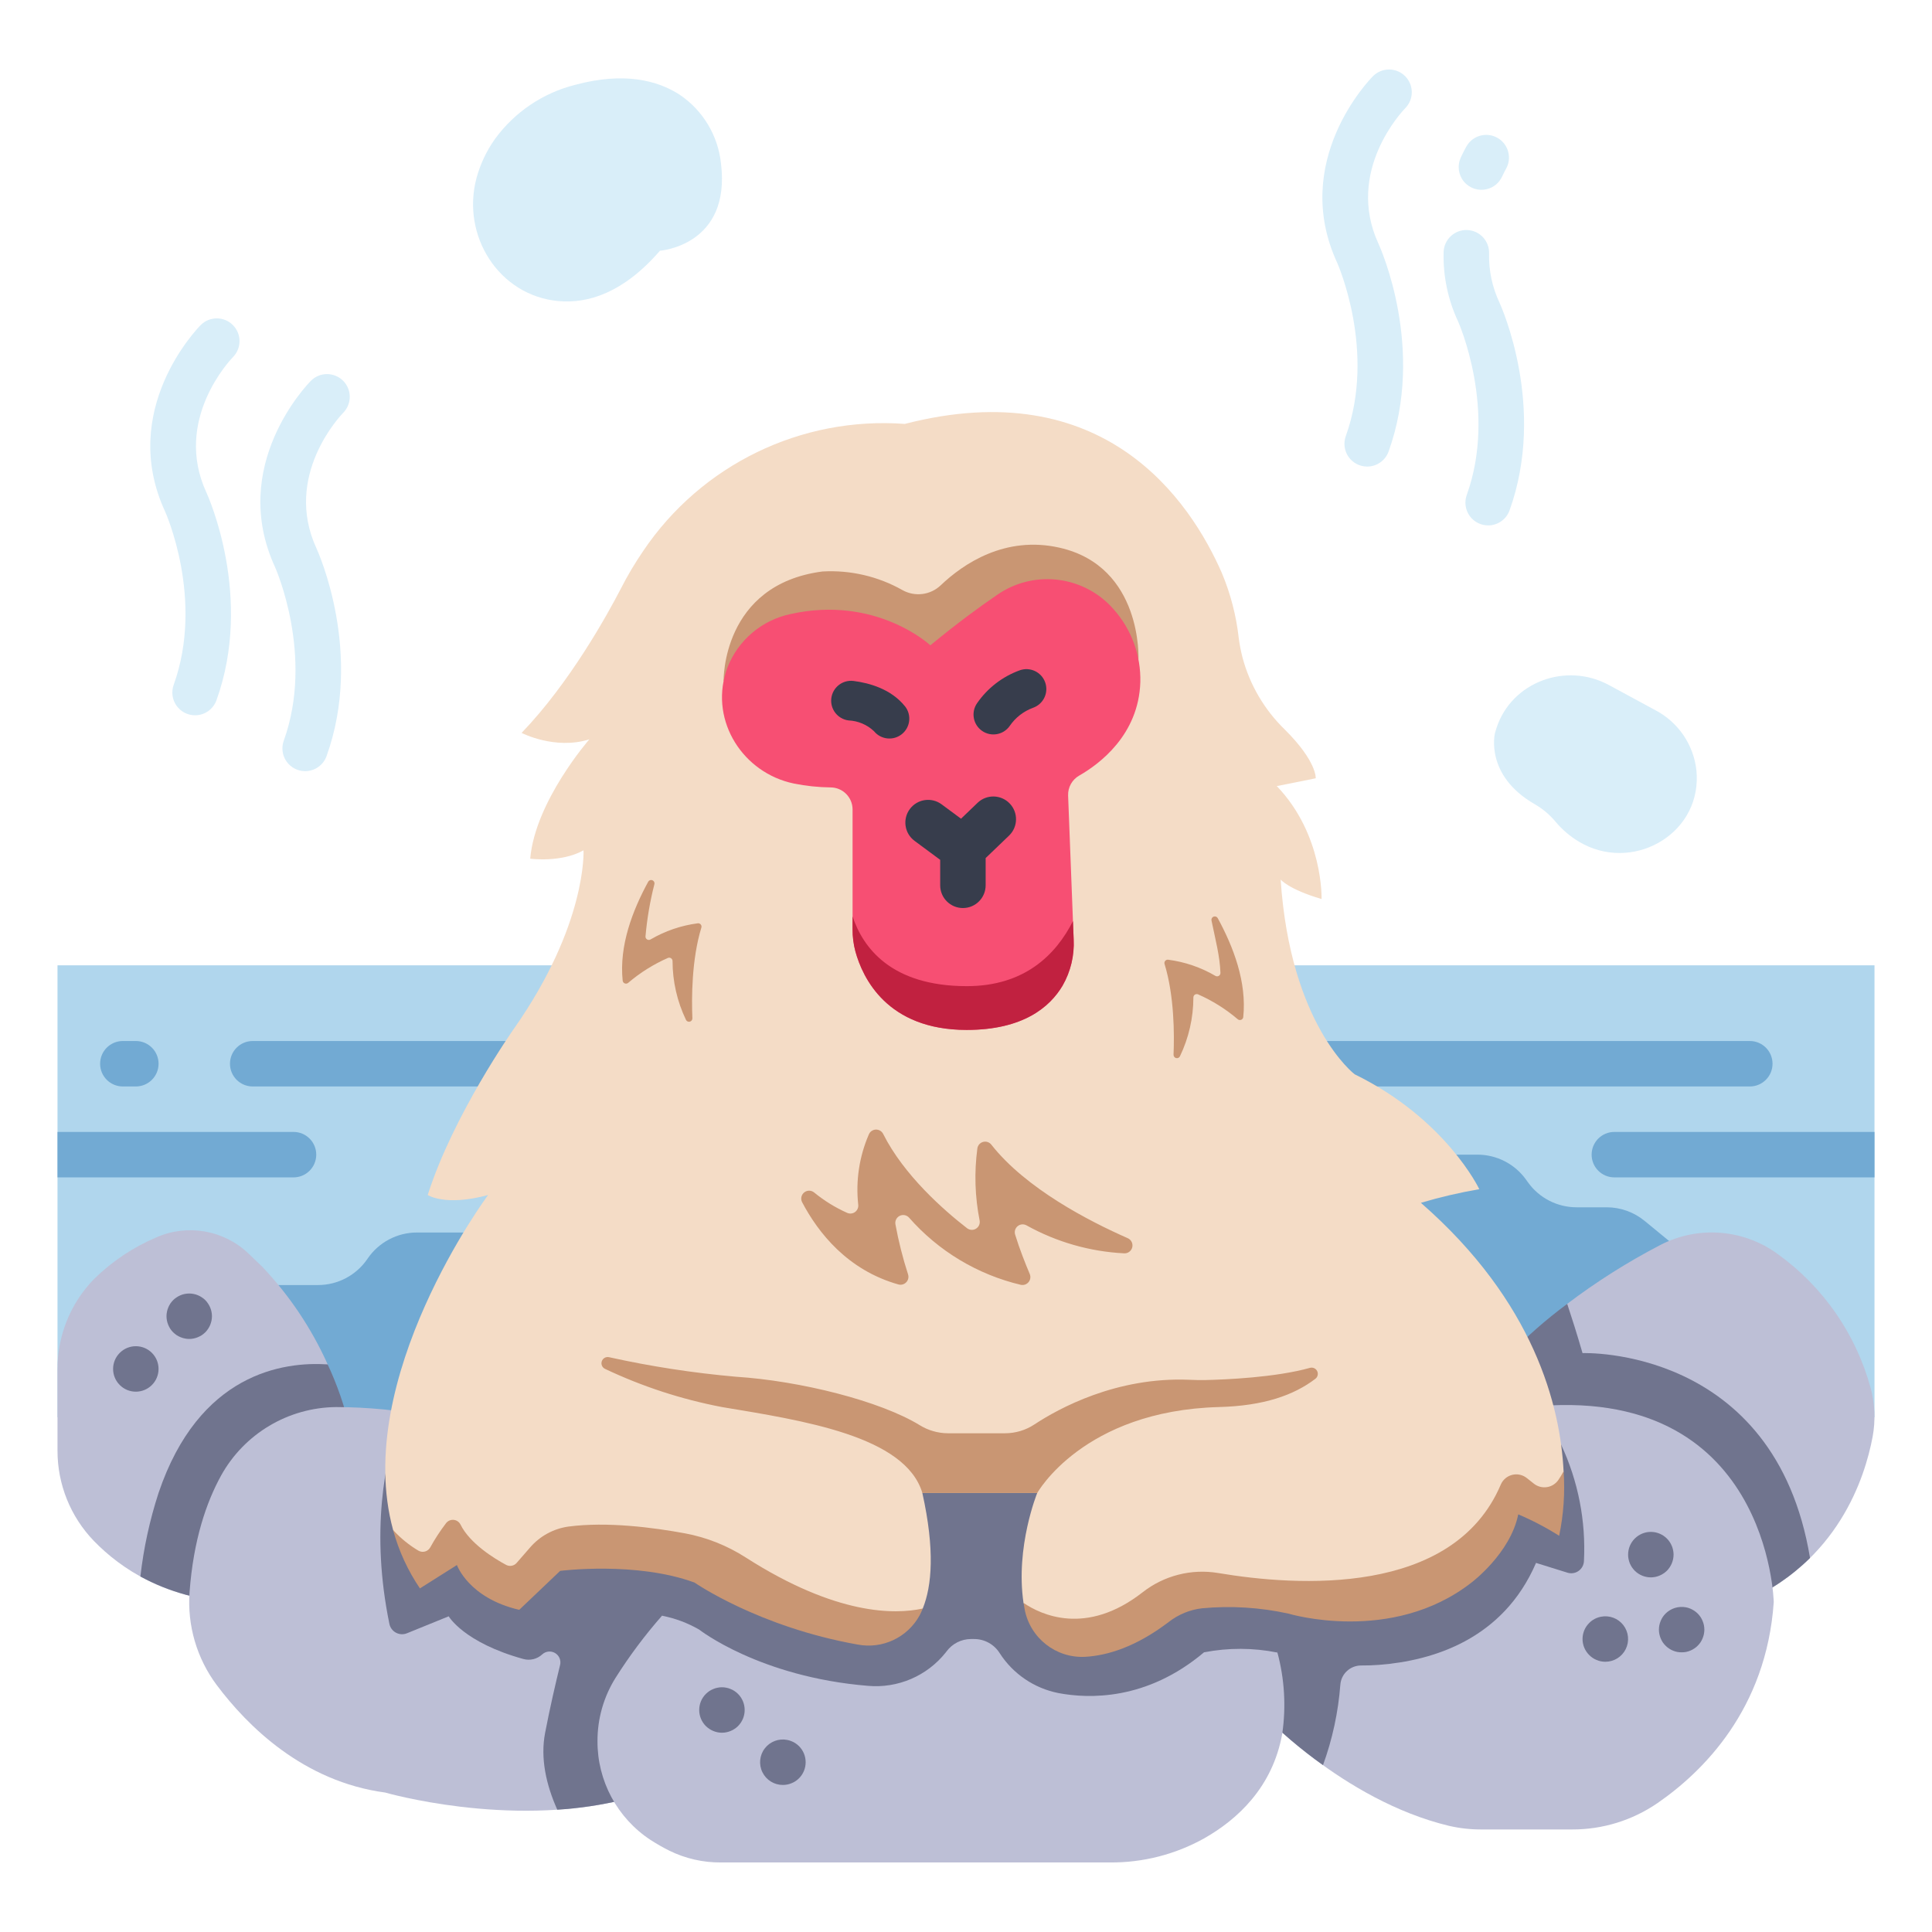
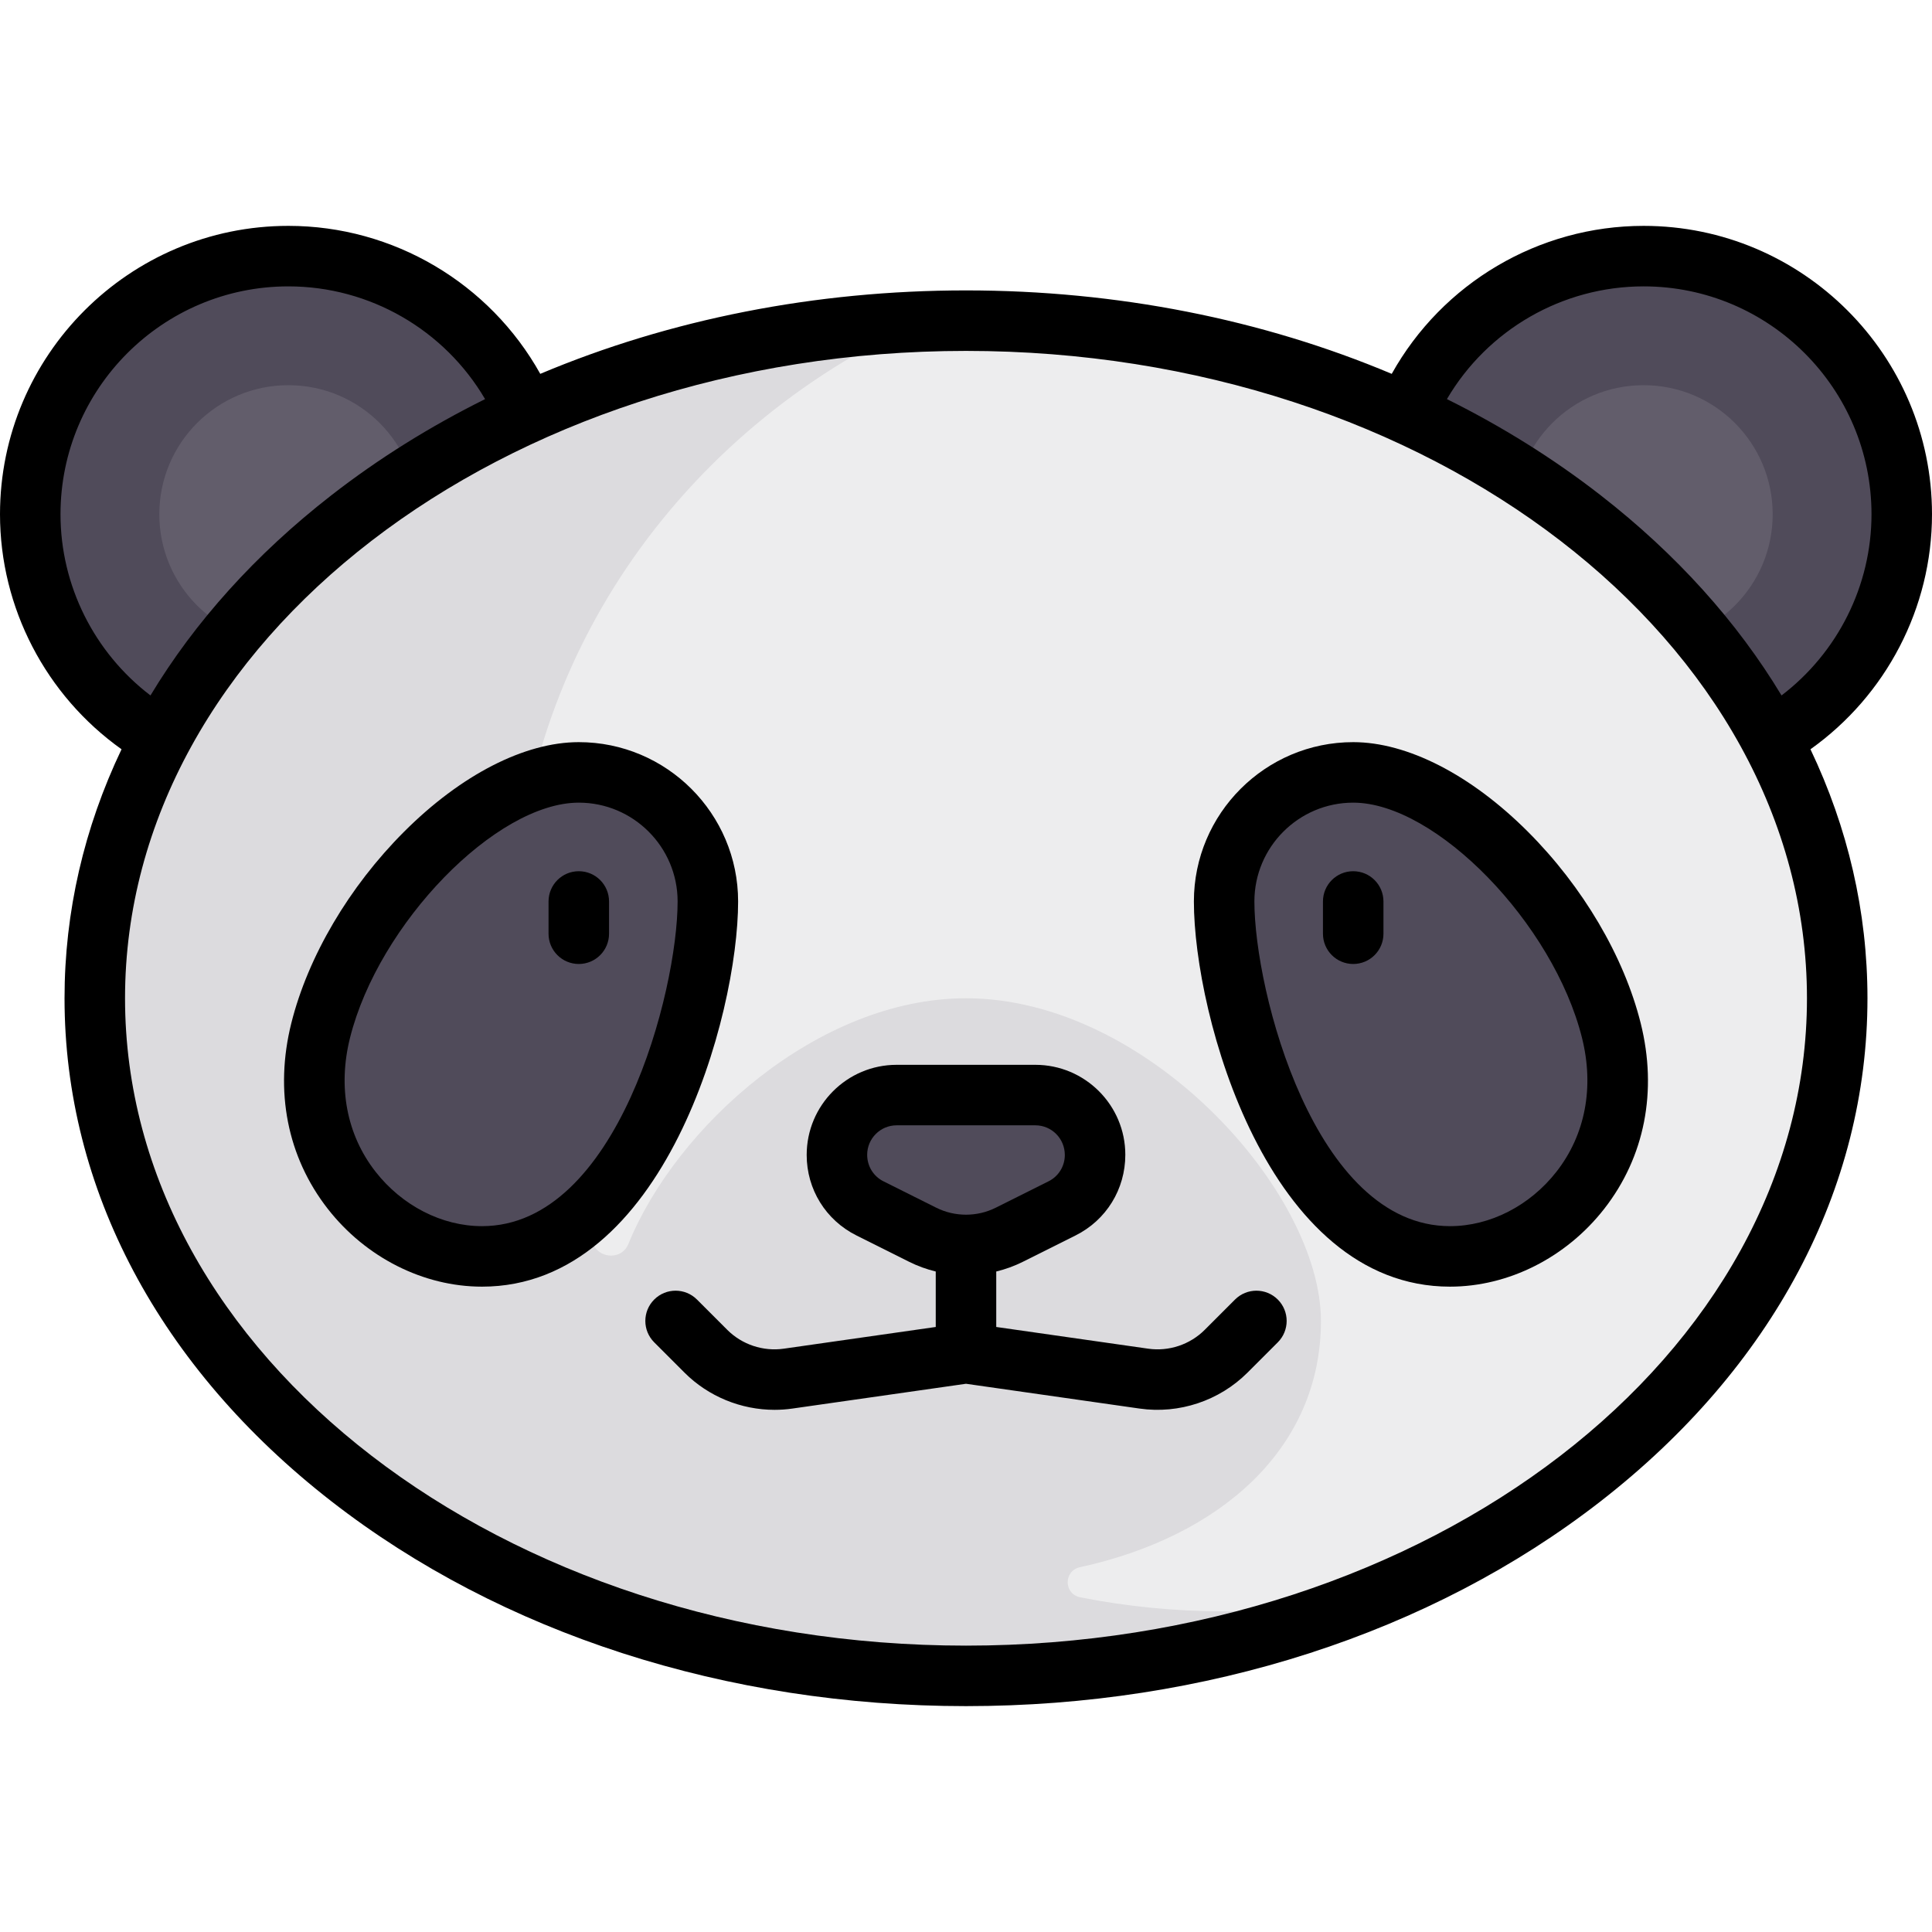
- <svg xmlns="http://www.w3.org/2000/svg" viewBox="0 0 340.00 340.00" id="icons" fill="#000000" transform="rotate(0)">
-   <g id="SVGRepo_bgCarrier" stroke-width="0" transform="translate(13.6,13.6), scale(0.92)" />
-   <g id="SVGRepo_tracerCarrier" stroke-linecap="round" stroke-linejoin="round" stroke="#CCCCCC" stroke-width="2.04" />
+ <svg xmlns="http://www.w3.org/2000/svg" height="200px" width="200px" version="1.1" id="Layer_1" viewBox="0 0 512 512" xml:space="preserve" fill="#000000">
+   <g id="SVGRepo_bgCarrier" stroke-width="0" />
+   <g id="SVGRepo_tracerCarrier" stroke-linecap="round" stroke-linejoin="round" />
  <g id="SVGRepo_iconCarrier">
-     <rect height="79.544" style="fill:#b0d6ed" width="319.759" x="10.12" y="169.882" />
-     <path d="M23.905,191.2H21.618a4,4,0,1,1,0-8h2.287a4,4,0,0,1,0,8Z" style="fill:#72aad3" />
-     <path d="M51.655,199.2H10.12v8H51.655a4,4,0,0,0,0-8Z" style="fill:#72aad3" />
-     <path d="M329.88,199.2H284.1a4,4,0,0,0,0,8H329.88Z" style="fill:#72aad3" />
-     <path d="M307.936,183.2H44.472a4,4,0,0,0,0,8H307.936a4,4,0,0,0,0-8Z" style="fill:#72aad3" />
-     <path d="M310.408,249.426l-5.416-21.789-15.573-12.785a10.516,10.516,0,0,0-6.672-2.388h-5.3a10.513,10.513,0,0,1-8.546-4.389l-.352-.491A10.516,10.516,0,0,0,260,203.2H144.339l-51.082,13.7H73.382a10.511,10.511,0,0,0-8.709,4.624h0a10.516,10.516,0,0,1-8.71,4.623H29.38s-.192,9.787-.4,23.285Z" style="fill:#72aad3" />
-     <path d="M60.218,252.489l-2.554-12.382A61.715,61.715,0,0,0,46.222,223l-2.434-2.347a14.832,14.832,0,0,0-16.263-2.9,35.481,35.481,0,0,0-10.951,7.309A22.658,22.658,0,0,0,10.12,241.03v14.24a22.83,22.83,0,0,0,6.413,15.921c4.782,4.923,12.581,10.105,24.494,10.767Z" style="fill:#bdbfd6" />
-     <path d="M265.662,240,275.8,229.459a114.672,114.672,0,0,1,16.39-10.361,19.663,19.663,0,0,1,20.677,1.607,42.914,42.914,0,0,1,16.323,23.517,19.3,19.3,0,0,1,.36,8.627c-1.383,7.385-6.161,21.926-22.6,29.109L268,252.609Z" style="fill:#bdbfd6" />
-     <path d="M27.9,262.739a74.85,74.85,0,0,0-3.192,14.7,37.667,37.667,0,0,0,16.318,4.518L61.545,251.31a57.228,57.228,0,0,0-3.883-11.2C49.856,239.593,35.023,241.655,27.9,262.739Z" style="fill:#70748e" />
-     <path d="M318.534,274.18C312.358,236.8,278.5,238.125,278.5,238.125c-.974-3.353-1.9-6.275-2.695-8.665a83.891,83.891,0,0,0-10.4,9.124l2.6,14.025,38.953,29.349A37.879,37.879,0,0,0,318.534,274.18Z" style="fill:#70748e" />
-     <path d="M75.8,249.233a89.19,89.19,0,0,0-16.674-1.612,23.392,23.392,0,0,0-20.221,12.057c-2.59,4.711-4.865,11.336-5.543,20.488a24.352,24.352,0,0,0,4.792,16.394c5.385,7.181,15.2,16.972,29.642,18.9,0,0,21.509,6.233,41.768,1.3l26.491-28.569V267.413Z" style="fill:#bdbfd6" />
-     <path d="M221.767,301.177s14.441,15.6,33.176,20.127a24.958,24.958,0,0,0,5.862.651h15.866a26.4,26.4,0,0,0,14.988-4.616c8.04-5.542,19.18-16.53,20.491-35.381,0,0-.779-38.814-43.113-34.341H224.624l-10.129,44Z" style="fill:#bdbfd6" />
-     <path d="M75.8,249.233s-2.049-.421-5.126-.834c-3.084,8.628-5.434,21.356-2.149,37.371a2.277,2.277,0,0,0,3.081,1.662l7.358-2.989s2.659,4.626,13.155,7.516a3.5,3.5,0,0,0,3.293-.805h0a1.909,1.909,0,0,1,3.155,1.852c-.8,3.27-1.78,7.5-2.633,11.926-.864,4.481.167,9.129,2.139,13.547a67.6,67.6,0,0,0,11.491-1.719l26.491-28.569V267.413Z" style="fill:#70748e" />
-     <path d="M274.73,254.235l-8.576-6.618h-41.53l-1.935,8.407L214.5,291.616l7.272,9.561a80.181,80.181,0,0,0,11.053,9.458,53.191,53.191,0,0,0,3.051-14.133,3.665,3.665,0,0,1,3.641-3.405c1.067.007,2.135-.028,3.2-.111,9.437-.734,21.787-4.461,27.6-17.941l5.531,1.722a2.236,2.236,0,0,0,2.9-2.03A43.1,43.1,0,0,0,274.73,254.235Z" style="fill:#70748e" />
-     <path d="M127.053,276.15,116.5,284.342a86.666,86.666,0,0,0-8.206,10.983,20.848,20.848,0,0,0-3.146,11.045h0a20.7,20.7,0,0,0,9.335,17.428,34.82,34.82,0,0,0,3.315,1.892,20.234,20.234,0,0,0,9.082,2.072h68.474a33.5,33.5,0,0,0,16.551-4.235c5.822-3.3,12.066-8.974,13.754-18.454a35.359,35.359,0,0,0-.856-14.253s-6.763-10.431-13.394-14.67l-1.593-17.308H131.384Z" style="fill:#bdbfd6" />
-     <path d="M224.8,290.821a26.29,26.29,0,0,0-11.345-15.616l-3.636-16.363H131.384l-5.714,16.363a86.518,86.518,0,0,0-9.165,9.137,21.067,21.067,0,0,1,6.545,2.443s10.589,8.326,29.7,9.894a15.7,15.7,0,0,0,13.68-5.867c.056-.071.111-.143.165-.215a5.36,5.36,0,0,1,4.265-2.155h.572a5.291,5.291,0,0,1,4.5,2.493,15.968,15.968,0,0,0,10.337,7.018c5.309,1.009,15.523,1.352,25.616-7.171A33.375,33.375,0,0,1,224.8,290.821Z" style="fill:#70748e" />
-     <path d="M159.234,74.6A50.99,50.99,0,0,0,113.2,96.954a59.887,59.887,0,0,0-3.952,6.661c-2.4,4.632-9,16.58-17.457,25.363,0,0,5.865,3.041,11.925,1.135,0,0-9.535,10.889-10.406,21,0,0,5.431.738,9.378-1.469,0,0,.685,13.023-12.337,31.529,0,0-10.624,15.079-15.079,29.13,0,0,3.084,2.056,10.623,0,0,0-24.01,32.28-16.716,58.945a72.587,72.587,0,0,0,4.846,9.4l6.715-4.015s1.582,5.978,10.493,8.034l7.314-6.955s13.821-1.851,24.1,1.919c0,0,11.045,8.061,28.479,11.152,4.372.774,9.953-4.317,9.953-4.317a10.46,10.46,0,0,1,1.311-1.395c1.609-3.976,2.158-10.3-.073-20.336h20.219s-3.872,9.467-2.413,19.364c0,0,5.211,9.269,10.331,8.979,3.861-.219,8.735-2.036,14.569-6.477a14.506,14.506,0,0,1,6.663-2.324,47.883,47.883,0,0,1,15.265.7s17.373,5.746,31.424-5.221c0,0,7.281-5.228,8.652-12.082a35,35,0,0,1,6.964,3.385l1.175-10.135c-.57-11.422-5.113-29.8-25.117-47.248a90.064,90.064,0,0,1,10.281-2.4s-5.826-12.338-21.933-20.22c0,0-11.309-8.568-13.023-34.27,0,0,1.371,1.713,7.2,3.427,0,0,.343-11.31-7.882-19.877l6.854-1.371s.244-2.928-5.444-8.577a27.587,27.587,0,0,1-7.429-12.627A28.727,28.727,0,0,1,218,112.3a41.533,41.533,0,0,0-2.975-11.467C209.438,88.086,194.33,65.57,159.234,74.6Z" style="fill:#f4dcc6" />
-     <path d="M127.344,119.812s-.34-16.944,17.406-19.241a25.635,25.635,0,0,1,14.071,3.279,5.716,5.716,0,0,0,6.753-.87c3.894-3.7,11.273-8.792,20.932-6.585,14.614,3.341,13.843,19.653,13.843,19.653Z" style="fill:#c99673" />
-     <path d="M116.145,44.12s12.537-.892,10.733-15.392a16.708,16.708,0,0,0-7.3-12.083c-3.826-2.462-9.693-4.053-18.383-1.708a24.981,24.981,0,0,0-14.1,9.538A21.762,21.762,0,0,0,83.865,31.3c-2.735,10.161,3.917,20.723,14.4,21.683C103.424,53.454,109.67,51.6,116.145,44.12Z" style="fill:#d9eef9" />
-     <path d="M263.372,128.072q-.153.466-.289.961s-1.853,7.413,7.033,12.508a13.591,13.591,0,0,1,3.663,3.1,16.135,16.135,0,0,0,4.1,3.487c9.156,5.481,21.108-1.017,20.72-11.681q-.015-.42-.054-.849a13.623,13.623,0,0,0-7.2-10.6l-8.216-4.45C275.626,116.491,266.052,119.977,263.372,128.072Z" style="fill:#d9eef9" />
-     <path d="M163.728,113.565s-9.507-8.873-24.615-5.5a15.3,15.3,0,0,0-11.066,9.33q-.162.426-.3.879c-2.746,8.7,3.017,17.753,11.947,19.612a34.74,34.74,0,0,0,6.5.687,3.882,3.882,0,0,1,3.845,3.863V163.52a14.831,14.831,0,0,0,.5,3.918c1.259,4.593,5.535,13.812,19.579,13.812,9.937,0,14.648-4.024,16.882-7.8a14.837,14.837,0,0,0,1.947-8.142L187.97,140a3.873,3.873,0,0,1,1.958-3.512c3.544-2.027,10.455-7.154,10.75-16.438a18.553,18.553,0,0,0-4.667-12.79q-.3-.345-.635-.692a15.5,15.5,0,0,0-19.9-1.88C172.463,106.743,168.457,109.665,163.728,113.565Z" style="fill:#f74f73" />
-     <path d="M34.329,125.878a4,4,0,0,1-3.764-5.356c5.416-15.054-1.444-30.357-1.514-30.51C20.8,72.141,34.738,57.793,35.335,57.19a4,4,0,0,1,5.688,5.625c-.461.474-10.594,11.09-4.7,23.857.347.757,8.282,18.468,1.773,36.559A4,4,0,0,1,34.329,125.878Z" style="fill:#d9eef9" />
-     <path d="M53.7,135.711a4,4,0,0,1-3.763-5.356c5.382-14.959-1.449-30.364-1.518-30.517-8.245-17.864,5.691-32.213,6.288-32.816a4,4,0,0,1,5.689,5.625c-.461.474-10.6,11.091-4.7,23.858.346.756,8.282,18.468,1.772,36.559A4,4,0,0,1,53.7,135.711Z" style="fill:#d9eef9" />
-     <path d="M240.6,82.108a4,4,0,0,1-3.764-5.356c5.383-14.959-1.448-30.364-1.517-30.517-8.246-17.865,5.691-32.212,6.288-32.815a4,4,0,0,1,5.688,5.626c-.463.474-10.6,11.09-4.7,23.855.347.756,8.282,18.468,1.773,36.56A4,4,0,0,1,240.6,82.108Z" style="fill:#d9eef9" />
-     <path d="M261.888,92.462a4,4,0,0,1-3.764-5.355c5.382-14.959-1.448-30.366-1.517-30.52a27.1,27.1,0,0,1-2.554-12.221,4,4,0,0,1,8,.229,19.213,19.213,0,0,0,1.83,8.659c.347.758,8.281,18.47,1.773,36.562A4,4,0,0,1,261.888,92.462Z" style="fill:#d9eef9" />
-     <path d="M261.682,33.284a4,4,0,0,1-4.614-5.544c.558-1.217.986-1.951,1.033-2.03A4,4,0,0,1,265,29.77c-.015.026-.284.5-.653,1.3A3.992,3.992,0,0,1,261.682,33.284Z" style="fill:#d9eef9" />
-     <path d="M159.279,124.318c-2.449-3.063-6.282-4.126-9.066-4.48a3.5,3.5,0,0,0-.881,6.946,6.948,6.948,0,0,1,4.48,1.9,3.5,3.5,0,0,0,5.467-4.371Z" style="fill:#373d4c" />
-     <path d="M183.929,120.071a3.5,3.5,0,0,0-4.48-2.105,15.577,15.577,0,0,0-7.491,5.775,3.5,3.5,0,1,0,5.735,4.015,8.5,8.5,0,0,1,4.131-3.206A3.5,3.5,0,0,0,183.929,120.071Z" style="fill:#373d4c" />
-     <path d="M172.056,141.264l-2.932,2.814-3.416-2.53a4,4,0,0,0-4.76,6.43l4.51,3.339V155.8a4,4,0,0,0,8,0v-4.795l4.137-3.97a4,4,0,0,0-5.539-5.772Z" style="fill:#373d4c" />
-     <path d="M162.319,262.74c-2.991-10.052-21.092-12.759-35.266-15.123a85.345,85.345,0,0,1-20.574-6.716,1.093,1.093,0,0,1,.683-2.061,173.723,173.723,0,0,0,22.346,3.441c11.337.731,25.379,4.262,32.33,8.515a9.511,9.511,0,0,0,4.967,1.435h10.079a9.362,9.362,0,0,0,5.158-1.555c4.259-2.807,14.412-8.384,27.216-7.858.952.039,1.9.071,2.853.049,3.56-.081,12.373-.451,18.422-2.148a1.094,1.094,0,0,1,.945,1.93c-3.756,2.866-9.039,4.762-16.983,4.968-23.9.658-31.957,15.123-31.957,15.123Z" style="fill:#c99673" />
-     <path d="M33.3,235.632a3.45,3.45,0,0,1-.78-.08,3.766,3.766,0,0,1-.75-.23,4.658,4.658,0,0,1-.69-.359,5.187,5.187,0,0,1-.61-.5,4.345,4.345,0,0,1-.5-.611,4.431,4.431,0,0,1-.359-.69,3.768,3.768,0,0,1-.231-.75,4.047,4.047,0,0,1-.08-.78,4.129,4.129,0,0,1,.08-.78,3.982,3.982,0,0,1,.231-.75,4.431,4.431,0,0,1,.359-.69,4.919,4.919,0,0,1,.5-.61,3.722,3.722,0,0,1,.61-.49,3.927,3.927,0,0,1,.69-.37,3.763,3.763,0,0,1,.75-.229,4.054,4.054,0,0,1,1.56,0,3.763,3.763,0,0,1,.75.229,3.857,3.857,0,0,1,.69.37,3.607,3.607,0,0,1,1.1,1.1,3.828,3.828,0,0,1,.37.69,4.053,4.053,0,0,1,.23.75,4.129,4.129,0,0,1,.08.78,4.067,4.067,0,0,1-1.17,2.831,5.106,5.106,0,0,1-.61.5,4.561,4.561,0,0,1-.69.359,3.766,3.766,0,0,1-.75.23A3.439,3.439,0,0,1,33.3,235.632Z" style="fill:#70748e" />
-     <path d="M23.9,244.912a3.983,3.983,0,0,1-2.821-1.17,4,4,0,1,1,5.65,0A3.986,3.986,0,0,1,23.9,244.912Z" style="fill:#70748e" />
-     <path d="M127.05,304.932a4.138,4.138,0,0,1-.78-.08,4.053,4.053,0,0,1-.75-.23,3.922,3.922,0,0,1-.69-.369,4.218,4.218,0,0,1-.61-.491,4.008,4.008,0,0,1,0-5.66,5.089,5.089,0,0,1,.61-.5,3.875,3.875,0,0,1,.69-.36,3.413,3.413,0,0,1,.75-.23,3.728,3.728,0,0,1,1.56,0,3.256,3.256,0,0,1,.75.23,3.5,3.5,0,0,1,.69.36,4.348,4.348,0,0,1,.61.5,4.008,4.008,0,0,1,0,5.66,3.7,3.7,0,0,1-.61.491,3.54,3.54,0,0,1-.69.369,3.832,3.832,0,0,1-.75.23A4.047,4.047,0,0,1,127.05,304.932Z" style="fill:#70748e" />
-     <path d="M137.781,314.122a4,4,0,1,1,.779-7.92,3.859,3.859,0,0,1,.75.23,3.693,3.693,0,0,1,.69.361,4.209,4.209,0,0,1,.611.5,4.006,4.006,0,0,1,0,5.659,4.345,4.345,0,0,1-.611.5,3.69,3.69,0,0,1-.69.36,3.861,3.861,0,0,1-.75.231A4.125,4.125,0,0,1,137.781,314.122Z" style="fill:#70748e" />
-     <path d="M290.52,277.592a4.029,4.029,0,0,1-2.83-1.17,4.919,4.919,0,0,1-.5-.61,4.485,4.485,0,0,1-.369-.69,4.022,4.022,0,0,1-.221-.75,3.445,3.445,0,0,1-.08-.78,3.988,3.988,0,0,1,1.17-2.83,3.694,3.694,0,0,1,.61-.5,4.143,4.143,0,0,1,.69-.37,4.762,4.762,0,0,1,.75-.23,4.093,4.093,0,0,1,1.56,0,4.762,4.762,0,0,1,.75.23,4.579,4.579,0,0,1,.69.37,4.161,4.161,0,0,1,.61.5,4.031,4.031,0,0,1,1.17,2.83,4.129,4.129,0,0,1-.08.78,4.053,4.053,0,0,1-.23.75,3.766,3.766,0,0,1-.37.69,4.03,4.03,0,0,1-.49.61,4.093,4.093,0,0,1-.61.49,3.828,3.828,0,0,1-.69.37,3.766,3.766,0,0,1-.75.23A4.121,4.121,0,0,1,290.52,277.592Z" style="fill:#70748e" />
-     <path d="M295.94,290.782a4.2,4.2,0,0,1-.78-.069,3.948,3.948,0,0,1-.75-.231,3.828,3.828,0,0,1-.69-.37,3.56,3.56,0,0,1-.609-.5,4.06,4.06,0,0,1-.5-.6,4.4,4.4,0,0,1-.361-.69,4.478,4.478,0,0,1-.23-.75,4.127,4.127,0,0,1-.08-.779,4.217,4.217,0,0,1,.08-.79,4.145,4.145,0,0,1,.23-.741,3.693,3.693,0,0,1,.361-.69,4.087,4.087,0,0,1,.5-.609,4.038,4.038,0,0,1,3.609-1.1,3.832,3.832,0,0,1,.75.23,4.5,4.5,0,0,1,.69.371,4.036,4.036,0,0,1,.61.5,4.215,4.215,0,0,1,.5.609,3.69,3.69,0,0,1,.36.69,4.069,4.069,0,0,1,.231.741,4.3,4.3,0,0,1,.079.79,4.21,4.21,0,0,1-.079.779,4.3,4.3,0,0,1-.591,1.44,4.188,4.188,0,0,1-.5.6,3.605,3.605,0,0,1-.61.5,3.828,3.828,0,0,1-.69.37,3.9,3.9,0,0,1-.75.231A4.2,4.2,0,0,1,295.94,290.782Z" style="fill:#70748e" />
-     <path d="M282.51,292.442a4.234,4.234,0,0,1-.79-.08,3.956,3.956,0,0,1-.74-.23,3.8,3.8,0,0,1-1.3-.87,3.972,3.972,0,0,1,0-5.65,3.627,3.627,0,0,1,.6-.5,4.191,4.191,0,0,1,.7-.37,3.922,3.922,0,0,1,.74-.22,4,4,0,1,1,.79,7.92Z" style="fill:#70748e" />
-     <path d="M141.166,211.58c2.818,5.353,7.98,11.938,16.94,14.462a1.394,1.394,0,0,0,1.7-1.762,69.346,69.346,0,0,1-2.224-8.811,1.389,1.389,0,0,1,2.393-1.19,37.742,37.742,0,0,0,19.677,11.83,1.394,1.394,0,0,0,1.568-1.905c-.758-1.788-1.784-4.365-2.572-6.929a1.389,1.389,0,0,1,2-1.632,39.464,39.464,0,0,0,17.17,4.922,1.392,1.392,0,0,0,.656-2.66c-6.855-3.014-17.961-8.755-24.014-16.463a1.383,1.383,0,0,0-2.459.652,38.813,38.813,0,0,0,.393,12.673,1.389,1.389,0,0,1-2.212,1.376c-4.064-3.151-11.113-9.316-14.769-16.608a1.387,1.387,0,0,0-2.509.1,24.441,24.441,0,0,0-1.872,12.351,1.392,1.392,0,0,1-1.93,1.465,25.679,25.679,0,0,1-5.821-3.591A1.39,1.39,0,0,0,141.166,211.58Z" style="fill:#c99673" />
-     <path d="M187,173.453a14.837,14.837,0,0,0,1.947-8.142l-.124-3.214c-3.017,5.954-8.54,11.449-18.677,11.449-13.4,0-18.313-6.863-20.11-12.279v2.253a14.791,14.791,0,0,0,.5,3.918c1.258,4.593,5.534,13.812,19.578,13.812C180.057,181.25,184.768,177.226,187,173.453Z" style="fill:#c12140" />
-     <path d="M114.073,155.169c-2.759,5.067-5.134,11.242-4.492,17.42a.59.59,0,0,0,.963.379,28.456,28.456,0,0,1,7.012-4.394.59.59,0,0,1,.8.546,24.03,24.03,0,0,0,2.37,10.372.594.594,0,0,0,1.122-.295c-.147-3.506-.145-10.313,1.579-15.95a.586.586,0,0,0-.63-.761,22.106,22.106,0,0,0-8.323,2.849.586.586,0,0,1-.879-.52,56.993,56.993,0,0,1,1.576-9.244A.592.592,0,0,0,114.073,155.169Z" style="fill:#c99673" />
-     <path d="M214.3,161.575c2.758,5.067,5.133,11.243,4.492,17.42a.591.591,0,0,1-.964.38,28.456,28.456,0,0,0-7.012-4.394.59.59,0,0,0-.8.546,24,24,0,0,1-2.37,10.372.594.594,0,0,1-1.122-.295c.147-3.506.145-10.314-1.579-15.951a.585.585,0,0,1,.63-.76,22.1,22.1,0,0,1,8.323,2.848.587.587,0,0,0,.88-.519c-.108-3.035-.878-5.8-1.577-9.244A.593.593,0,0,1,214.3,161.575Z" style="fill:#c99673" />
-     <path d="M258.961,278.5s6.854-5.141,8.225-12a49.952,49.952,0,0,1,7.2,3.77,41.56,41.56,0,0,0,.783-11.353,16.033,16.033,0,0,1-.917,1.522,2.982,2.982,0,0,1-4.315.662l-1.237-.982a2.966,2.966,0,0,0-4.571,1.107c-8.388,19.8-35.942,17.928-49.747,15.6a17.015,17.015,0,0,0-13.3,3.39c-9.949,7.771-17.929,3.929-20.947,1.874.056.374.116.75.187,1.125a10.291,10.291,0,0,0,10.642,8.358c3.86-.219,8.883-1.694,14.717-6.135a11.727,11.727,0,0,1,5.862-2.406,49.337,49.337,0,0,1,15.212.941S244.91,289.47,258.961,278.5Z" style="fill:#c99673" />
-     <path d="M131.251,274.1a29.948,29.948,0,0,0-10.7-4.256c-5.558-1.026-13.711-2.089-20.5-1.195a10.918,10.918,0,0,0-6.781,3.7l-2.351,2.7a1.509,1.509,0,0,1-1.854.343c-2.032-1.093-6.371-3.733-8.032-7.11a1.506,1.506,0,0,0-2.55-.208,34.093,34.093,0,0,0-2.763,4.236,1.511,1.511,0,0,1-2.088.579,19.4,19.4,0,0,1-4.452-3.634A34.253,34.253,0,0,0,73.9,279.532l6.511-4.112s2.057,5.826,10.967,7.882l7.2-6.854s13.365-1.714,23.646,2.056c0,0,11.256,7.816,28.69,10.906a10.244,10.244,0,0,0,10.932-5.143c.192-.37.371-.772.541-1.193C157.552,284.141,147.223,284.318,131.251,274.1Z" style="fill:#c99673" />
+     <circle style="fill:#504B5A;" cx="76.426" cy="136.284" r="68.409" />
+     <circle style="fill:#625D6B;" cx="76.426" cy="136.284" r="34.205" />
+     <circle style="fill:#504B5A;" cx="435.574" cy="136.284" r="68.409" />
+     <circle style="fill:#625D6B;" cx="435.574" cy="136.284" r="34.205" />
+     <ellipse style="fill:#EDEDEE;" cx="256" cy="264.551" rx="230.881" ry="179.574" />
+     <path style="fill:#DCDBDE;" d="M324.409,427.023c-13.073,0-25.826-1.289-38.14-3.724c-4.389-0.868-4.437-7.022-0.065-7.974 c37.132-8.086,63.859-31.404,63.859-65.262c0-34.205-45.977-85.512-94.063-85.512c-39.188,0-76.877,34.051-89.498,65.17 c-1.596,3.936-7.146,4.04-9.174,0.309c-13.441-24.724-21.043-52.803-21.043-82.582c0-71.58,43.883-133.361,107.362-162.21 c-121.767,4.994-218.527,83.36-218.527,179.312c0,99.176,103.369,179.574,230.881,179.574c39.619,0,76.898-7.772,109.479-21.446 C352.254,425.491,338.523,427.023,324.409,427.023z" />
+     <g>
+       <path style="fill:#504B5A;" d="M187.591,238.898c0,25.653-17.102,94.063-59.858,94.063c-25.653,0-51.307-25.653-42.756-59.858 s42.756-68.409,68.409-68.409C172.277,204.693,187.591,220.007,187.591,238.898z" />
+       <path style="fill:#504B5A;" d="M324.409,238.898c0,25.653,17.102,94.063,59.858,94.063c25.653,0,51.307-25.653,42.756-59.858 s-42.756-68.409-68.409-68.409C339.723,204.693,324.409,220.007,324.409,238.898z" />
+       <path style="fill:#504B5A;" d="M281.46,320.231l-13.988,6.994c-7.223,3.611-15.723,3.611-22.945,0l-13.988-6.994 c-5.359-2.68-8.745-8.158-8.745-14.15v-0.057c0-8.737,7.083-15.82,15.82-15.82h36.77c8.737,0,15.82,7.083,15.82,15.82v0.057 C290.205,312.073,286.819,317.551,281.46,320.231z" />
+     </g>
+     <path d="M512,136.284c0-42.141-34.285-76.426-76.426-76.426c-27.847,0-53.345,15.191-66.752,39.217 C334.531,84.633,296.007,76.96,256,76.96s-78.531,7.673-112.822,22.114c-13.407-24.026-38.906-39.217-66.752-39.217 C34.285,59.858,0,94.143,0,136.284c0,24.811,12.169,48.029,32.209,62.279c-9.916,20.805-15.107,43.069-15.107,65.988 c0,50.495,25.115,97.837,70.719,133.306c45.007,35.006,104.734,54.285,168.179,54.285s123.172-19.279,168.179-54.285 c45.604-35.469,70.719-82.811,70.719-133.306c0-22.919-5.191-45.183-15.107-65.988C499.831,184.313,512,161.095,512,136.284z M435.574,75.891c33.3,0,60.392,27.092,60.392,60.392c0,18.923-8.967,36.675-23.842,48.017 c-11.743-19.492-27.852-37.427-47.945-53.056c-12.516-9.734-26.174-18.249-40.73-25.475C394.203,87.426,414,75.891,435.574,75.891z M16.033,136.284c0-33.3,27.092-60.392,60.392-60.392c21.575,0,41.372,11.534,52.126,29.879 c-14.556,7.226-28.215,15.741-40.73,25.475c-20.093,15.628-36.203,33.563-47.945,53.056C25,172.959,16.033,155.207,16.033,136.284z M256,436.109c-122.887,0-222.864-76.96-222.864-171.557S133.113,92.994,256,92.994s222.864,76.96,222.864,171.557 S378.888,436.109,256,436.109z" />
+     <path d="M327.292,344.394l-8.033,8.033c-3.905,3.905-9.493,5.77-14.966,4.989l-40.277-5.755v-14.698 c2.418-0.588,4.783-1.439,7.041-2.568l13.988-6.993l0,0c8.128-4.065,13.176-12.235,13.176-21.378 c0-13.143-10.692-23.836-23.836-23.836h-36.77c-13.143,0-23.836,10.692-23.836,23.893c0,9.086,5.048,17.256,13.176,21.32 l13.986,6.993c2.259,1.13,4.623,1.981,7.041,2.569v14.698l-40.277,5.754c-5.468,0.782-11.061-1.084-14.966-4.989l-8.033-8.033 c-3.131-3.131-8.207-3.131-11.337,0c-3.131,3.131-3.131,8.207,0,11.337l8.033,8.033c6.334,6.335,15,9.857,23.864,9.857 c1.566,0,3.139-0.11,4.706-0.334L256,366.712l46.027,6.575c10.433,1.493,21.116-2.069,28.57-9.524l8.033-8.033 c3.131-3.131,3.131-8.207,0-11.337C335.499,341.264,330.422,341.264,327.292,344.394z M234.126,313.061 c-2.66-1.331-4.314-4.005-4.314-7.037c0-4.302,3.501-7.803,7.803-7.803h36.77c4.302,0,7.803,3.501,7.803,7.86 c0,2.975-1.652,5.649-4.314,6.98l-13.988,6.993c-4.938,2.47-10.835,2.469-15.774,0L234.126,313.061z" />
+     <path d="M153.386,230.881c-4.427,0-8.017,3.589-8.017,8.017v8.551c0,4.427,3.589,8.017,8.017,8.017c4.427,0,8.017-3.589,8.017-8.017 v-8.551C161.403,234.47,157.814,230.881,153.386,230.881z" />
+     <path d="M153.386,196.676c-14.338,0-31.208,8.647-46.286,23.726c-14.584,14.584-25.481,33.083-29.9,50.755 c-4.497,17.984-1.064,35.457,9.666,49.199c10.082,12.912,25.358,20.62,40.867,20.62c48.344,0,67.875-72.039,67.875-102.079 C195.608,215.617,176.667,196.676,153.386,196.676z M127.733,324.944c-10.61,0-21.163-5.403-28.228-14.453 c-7.625-9.766-10.022-22.354-6.75-35.444c7.573-30.295,38.74-62.337,60.632-62.337c14.44,0,26.188,11.748,26.188,26.188 C179.574,262.595,163.634,324.944,127.733,324.944z" />
+     <path d="M358.614,230.881c-4.427,0-8.017,3.589-8.017,8.017v8.551c0,4.427,3.589,8.017,8.017,8.017c4.427,0,8.017-3.589,8.017-8.017 v-8.551C366.63,234.47,363.041,230.881,358.614,230.881z" />
+     <path d="M358.614,196.676c-23.281,0-42.221,18.941-42.221,42.221c0,30.04,19.531,102.079,67.875,102.079 c15.509,0,30.785-7.708,40.866-20.62c10.73-13.742,14.163-31.215,9.666-49.199c-4.418-17.672-15.316-36.172-29.9-50.755 C389.822,205.324,372.952,196.676,358.614,196.676z M412.496,310.491c-7.065,9.049-17.619,14.453-28.228,14.453 c-35.901,0-51.841-62.349-51.841-86.046c0-14.44,11.748-26.188,26.188-26.188c21.892,0,53.059,32.042,60.632,62.337 C422.519,288.136,420.121,300.725,412.496,310.491z" />
  </g>
</svg>
